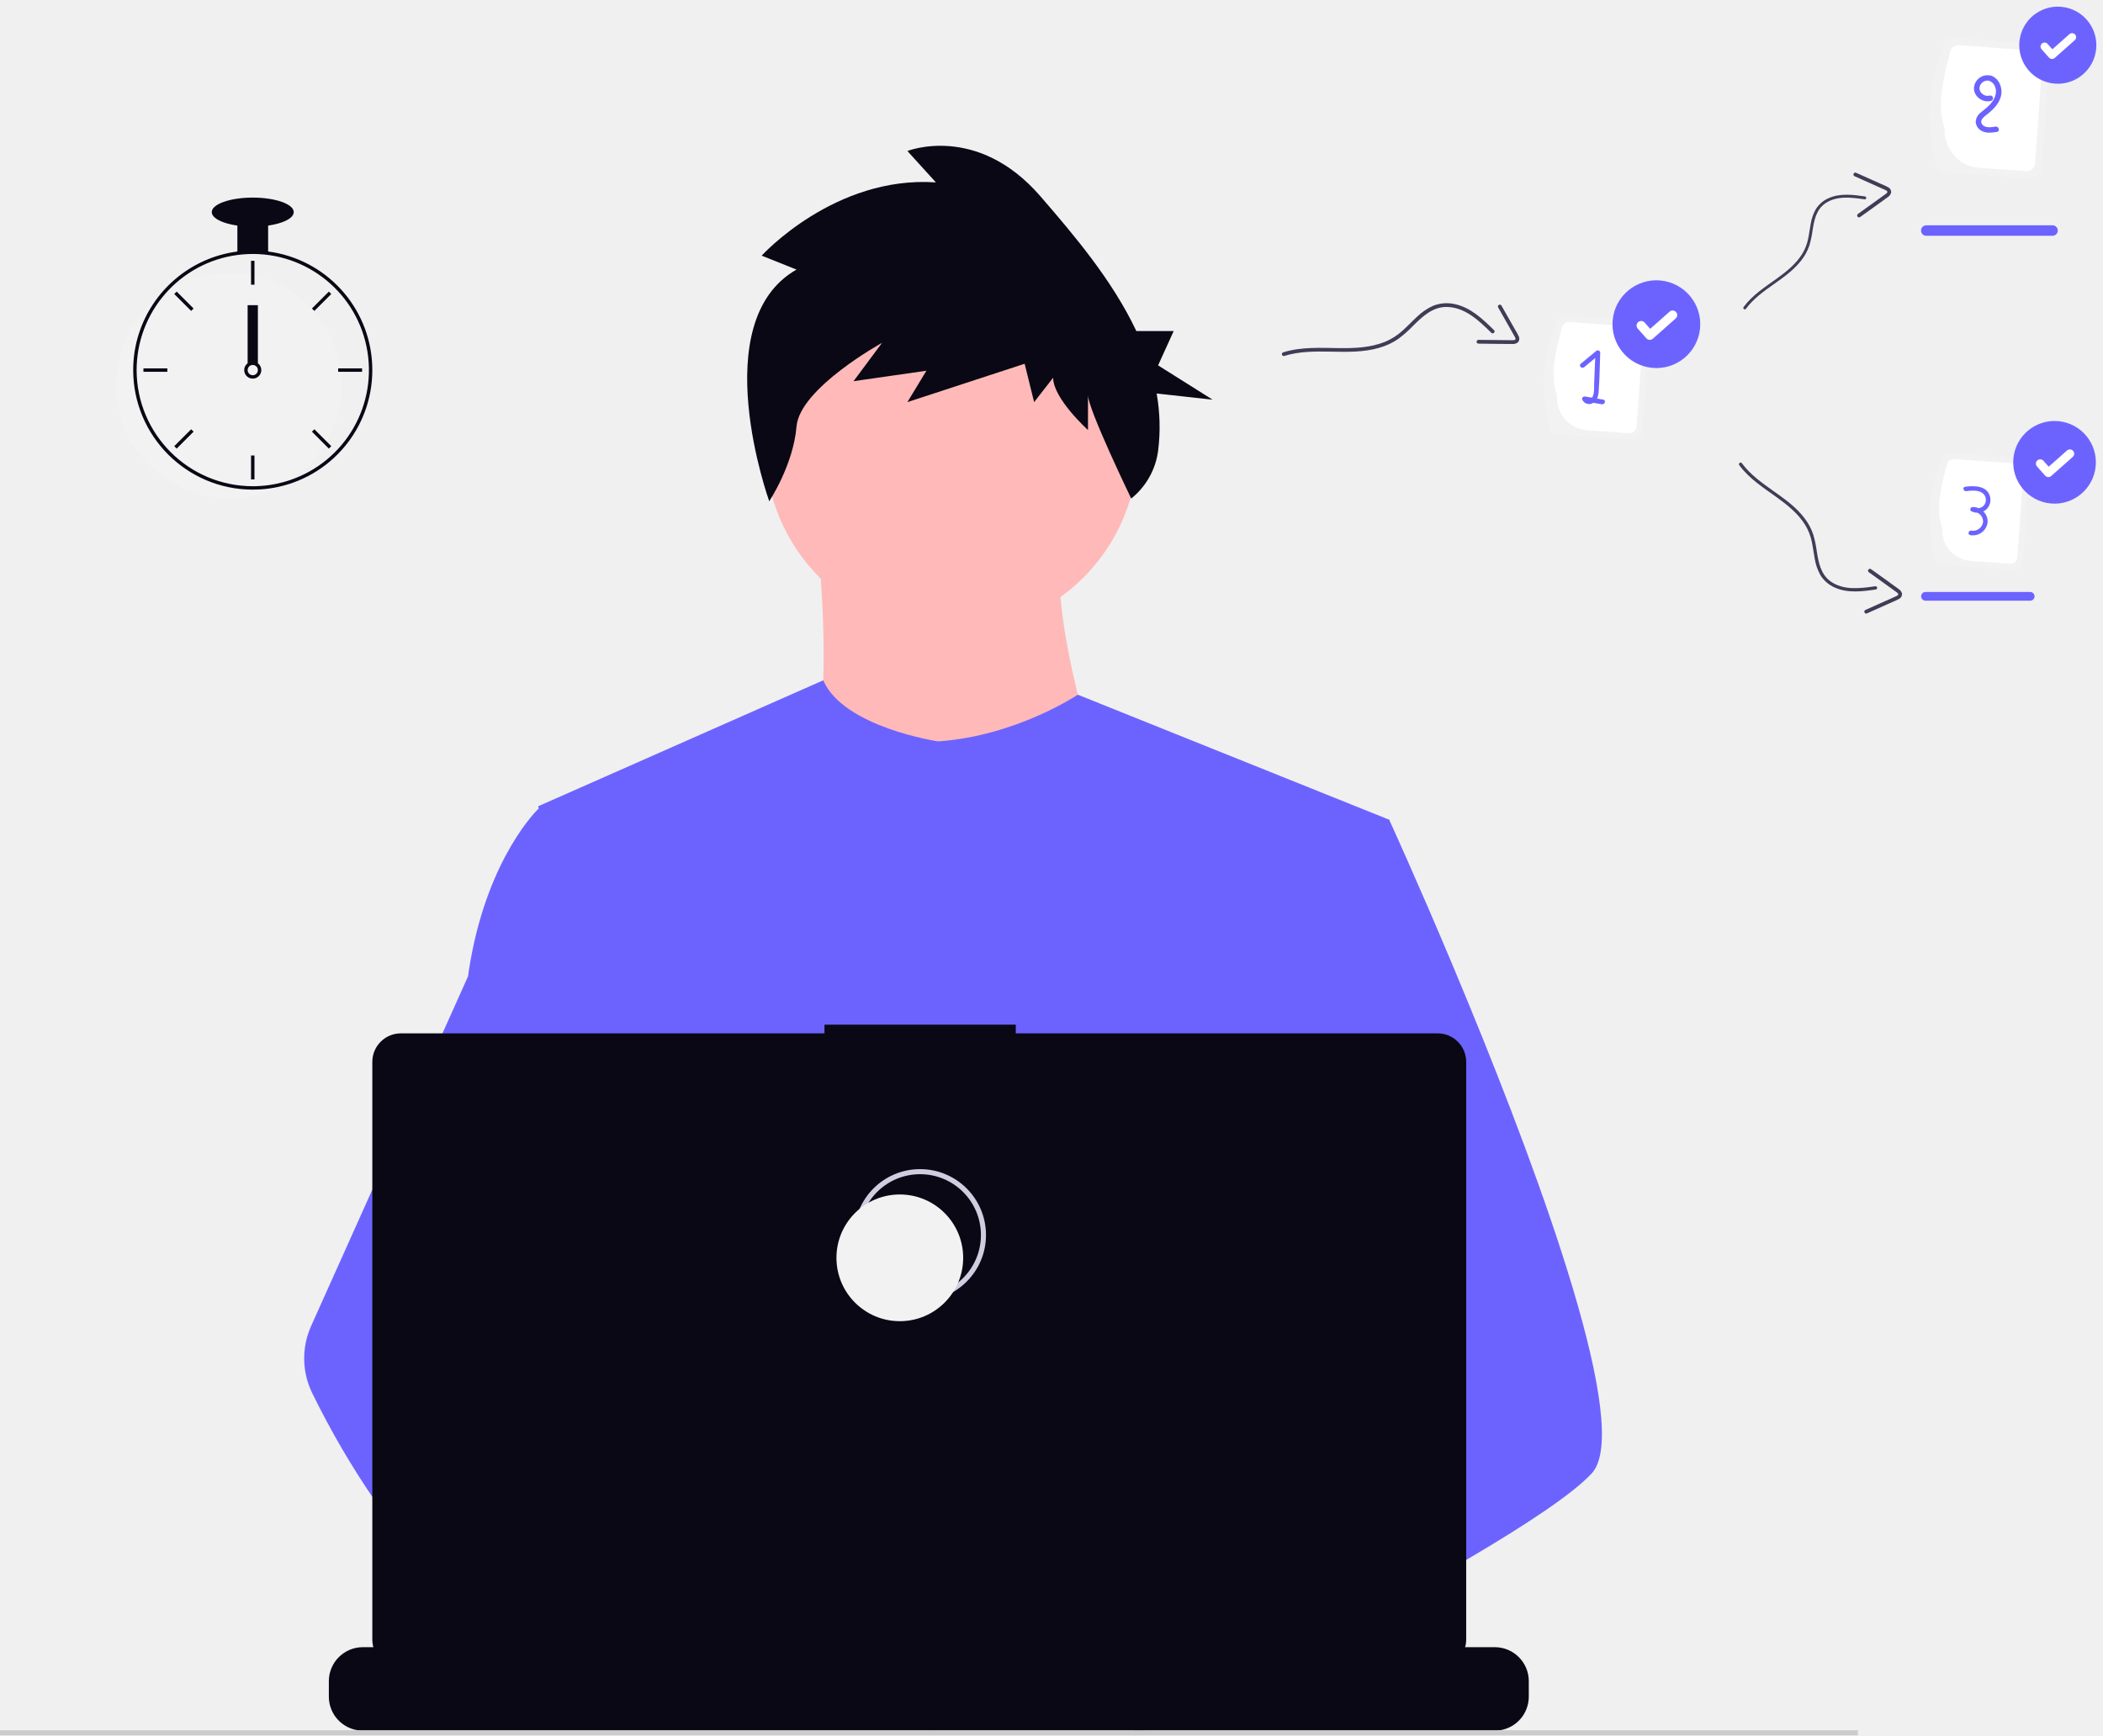
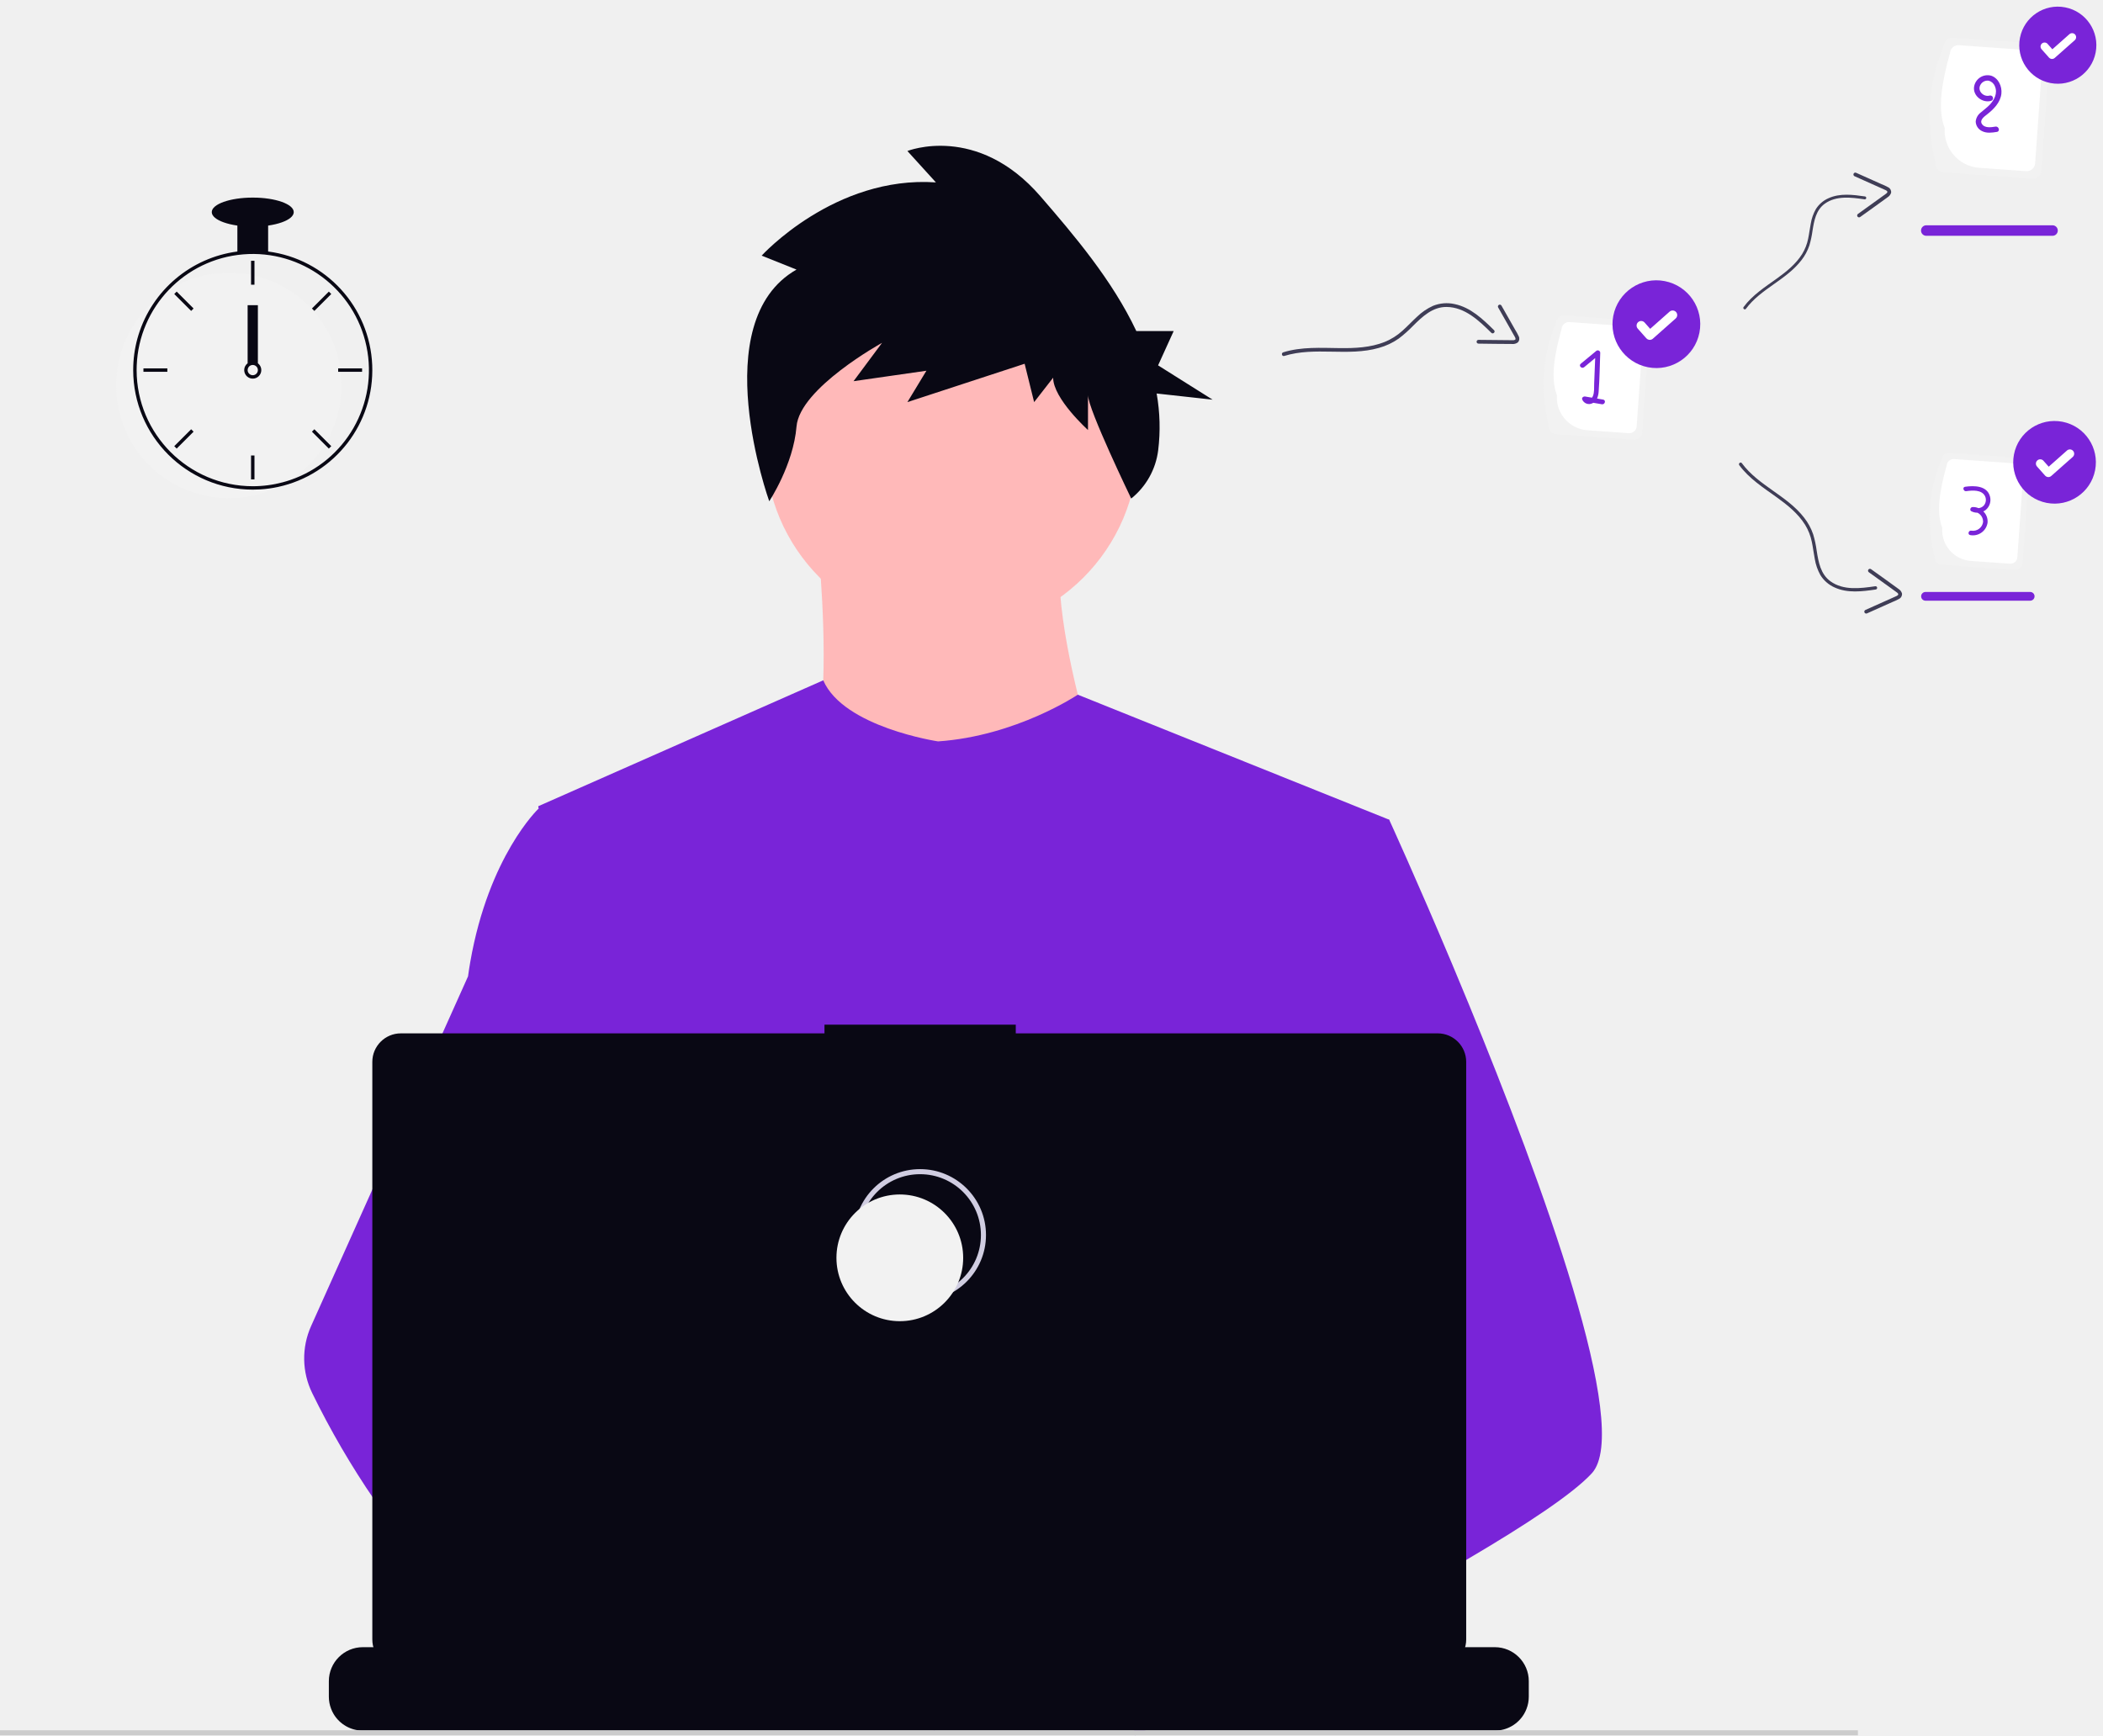
<svg xmlns="http://www.w3.org/2000/svg" width="829.692" height="684.73" viewBox="0 0 829.692 684.73" role="img" artist="Katerina Limpitsouni" source="https://undraw.co/">
  <g id="Group_204" data-name="Group 204" transform="translate(-472.5 -182.216)">
-     <path id="Path_3200-295" data-name="Path 3200" d="M581.722,260.562S595.577,365,574.262,376.728s126.823,12.789,126.823,12.789-33.038-90.588-18.118-118.3Z" transform="translate(211.313 115.611)" fill="#ffb9b9" />
+     <path id="Path_3200-622" data-name="Path 3200" d="M581.722,260.562S595.577,365,574.262,376.728s126.823,12.789,126.823,12.789-33.038-90.588-18.118-118.3Z" transform="translate(211.313 115.611)" fill="#ffb9b9" />
    <circle id="Ellipse_512" data-name="Ellipse 512" cx="73.536" cy="73.536" r="73.536" transform="translate(774.386 284.607)" fill="#ffb9b9" />
-     <path id="Path_3201-296" data-name="Path 3201" d="M809.257,390.045l-12.32,56.1-26.05,118.69-.78,6.5-8.99,75.25-5.98,49.99-4.01,33.58c-24.38,12.53-42.05,21.18-42.05,21.18s-1.52-7.62-3.97-17.37c-17.11,5.13-48.77,13.64-75.6,15.34,9.77,10.89-141.12-266.12-146.91-303.16-4.66-29.81-8.16-55-8.9-60.36-.1-.7-.15-1.06-.15-1.06l112.43-49.68c7.99,18.53,45.3,24.1,45.3,24.1,30.91-2.13,55.14-18.43,55.14-18.43Z" transform="translate(211.313 115.611)" fill="#6c63ff" />
-     <path id="Path_3203-297" data-name="Path 3203" d="M575.433,154.235l-13.749-5.5s28.749-31.651,68.747-28.9l-11.25-12.385s27.5-11.009,52.5,17.89c13.141,15.191,28.346,33.048,37.825,53.163h14.725l-6.146,13.532,21.509,13.532-22.077-2.431a75.616,75.616,0,0,1,.6,22.445,29.041,29.041,0,0,1-10.634,19h0s-17.052-35.3-17.052-40.8v13.761s-13.749-12.385-13.749-20.642l-7.5,9.633-3.75-15.137-46.248,15.137,7.5-12.385-28.749,4.128,11.25-15.137s-32.5,17.89-33.749,33.027-10.762,29.481-10.762,29.481S539.184,174.877,575.433,154.235Z" transform="translate(211.313 134.35)" fill="#090814" />
-     <path id="Path_3204-298" data-name="Path 3204" d="M889.187,647.955c-7.49,8.12-26.05,20.35-48.55,33.59-8.37,4.92-17.28,9.99-26.37,15.03-21.69,12.03-44.4,23.95-63.14,33.58-24.38,12.53-42.05,21.18-42.05,21.18s-1.52-7.62-3.97-17.37c-3.28-13.05-8.22-29.92-13.37-37.39-.18-.26-.36-.5-.54-.74-1.5-1.97-3.01-3.12-4.5-3.12l74.42-46.13,32.16-19.94-23.17-55.31-29.06-69.38,17.54-55.81,17.63-56.1h33.04s10.94,23.88,24.93,57.18c2.09,4.98,4.25,10.17,6.45,15.53C869.417,532.755,905.3,630.5,889.187,647.955Z" transform="translate(211.313 115.611)" fill="#6c63ff" />
-     <path id="Path_3206-299" data-name="Path 3206" d="M556.677,695.915a47.791,47.791,0,0,0-8.1.66c-22.99,3.95-29.77,24.76-31.7,38.7a71.847,71.847,0,0,0-.7,12.86l-20.31-15.62-7.4-5.69c-17.81-6.21-33.68-17.24-47.44-30.25a238.48,238.48,0,0,1-31.95-37.89,334.145,334.145,0,0,1-24.72-42.4,31.184,31.184,0,0,1-.43-26.45l25.15-56.05,36.76-81.92q.4-2.925.89-5.72c7.29-41.8,26.82-60.36,26.82-60.36h14.92l9.98,60.36,12.4,74.99-8.69,28.34-20.08,65.45,19.19,20.84Z" transform="translate(211.313 115.611)" fill="#6c63ff" />
-     <path id="Path_3208-300" data-name="Path 3208" d="M864.337,765.775v6.07a13.338,13.338,0,0,1-.91,4.87,13.693,13.693,0,0,1-.97,2,13.438,13.438,0,0,1-11.55,6.56H404.357a13.437,13.437,0,0,1-11.55-6.56,13.685,13.685,0,0,1-.97-2,13.339,13.339,0,0,1-.91-4.87v-6.07a13.426,13.426,0,0,1,13.43-13.43H430.1v-2.83a.559.559,0,0,1,.56-.56h13.43a.559.559,0,0,1,.56.56v2.83h8.39v-2.83a.559.559,0,0,1,.56-.56h13.43a.559.559,0,0,1,.56.56v2.83h8.4v-2.83a.559.559,0,0,1,.56-.56h13.43a.559.559,0,0,1,.56.56v2.83h8.39v-2.83a.559.559,0,0,1,.56-.56h13.43a.559.559,0,0,1,.56.56v2.83h8.39v-2.83a.559.559,0,0,1,.56-.56h13.43a.559.559,0,0,1,.56.56v2.83h8.4v-2.83a.559.559,0,0,1,.56-.56h13.43a.559.559,0,0,1,.56.56v2.83h8.39v-2.83a.559.559,0,0,1,.56-.56h105.2a.559.559,0,0,1,.56.56v2.83h8.4v-2.83a.559.559,0,0,1,.56-.56h13.43a.566.566,0,0,1,.56.56v2.83h8.39v-2.83a.559.559,0,0,1,.56-.56h13.43a.559.559,0,0,1,.56.56v2.83h8.39v-2.83a.559.559,0,0,1,.56-.56h13.43a.559.559,0,0,1,.56.56v2.83h8.4v-2.83a.559.559,0,0,1,.56-.56H765.3a.557.557,0,0,1,.55.56v2.83h8.4v-2.83a.559.559,0,0,1,.56-.56h13.43a.559.559,0,0,1,.56.56v2.83h8.39v-2.83a.559.559,0,0,1,.56-.56h13.43a.559.559,0,0,1,.56.56v2.83h39.17a13.426,13.426,0,0,1,13.43,13.43Z" transform="translate(211.313 79.816)" fill="#090814" />
+     <path id="Path_3201-623" data-name="Path 3201" d="M809.257,390.045l-12.32,56.1-26.05,118.69-.78,6.5-8.99,75.25-5.98,49.99-4.01,33.58c-24.38,12.53-42.05,21.18-42.05,21.18s-1.52-7.62-3.97-17.37c-17.11,5.13-48.77,13.64-75.6,15.34,9.77,10.89-141.12-266.12-146.91-303.16-4.66-29.81-8.16-55-8.9-60.36-.1-.7-.15-1.06-.15-1.06l112.43-49.68c7.99,18.53,45.3,24.1,45.3,24.1,30.91-2.13,55.14-18.43,55.14-18.43Z" transform="translate(211.313 115.611)" fill="#7924d8" />
+     <path id="Path_3203-624" data-name="Path 3203" d="M575.433,154.235l-13.749-5.5s28.749-31.651,68.747-28.9l-11.25-12.385s27.5-11.009,52.5,17.89c13.141,15.191,28.346,33.048,37.825,53.163h14.725l-6.146,13.532,21.509,13.532-22.077-2.431a75.616,75.616,0,0,1,.6,22.445,29.041,29.041,0,0,1-10.634,19h0s-17.052-35.3-17.052-40.8v13.761s-13.749-12.385-13.749-20.642l-7.5,9.633-3.75-15.137-46.248,15.137,7.5-12.385-28.749,4.128,11.25-15.137s-32.5,17.89-33.749,33.027-10.762,29.481-10.762,29.481S539.184,174.877,575.433,154.235Z" transform="translate(211.313 134.35)" fill="#090814" />
+     <path id="Path_3204-625" data-name="Path 3204" d="M889.187,647.955c-7.49,8.12-26.05,20.35-48.55,33.59-8.37,4.92-17.28,9.99-26.37,15.03-21.69,12.03-44.4,23.95-63.14,33.58-24.38,12.53-42.05,21.18-42.05,21.18s-1.52-7.62-3.97-17.37c-3.28-13.05-8.22-29.92-13.37-37.39-.18-.26-.36-.5-.54-.74-1.5-1.97-3.01-3.12-4.5-3.12l74.42-46.13,32.16-19.94-23.17-55.31-29.06-69.38,17.54-55.81,17.63-56.1h33.04s10.94,23.88,24.93,57.18c2.09,4.98,4.25,10.17,6.45,15.53C869.417,532.755,905.3,630.5,889.187,647.955Z" transform="translate(211.313 115.611)" fill="#7924d8" />
+     <path id="Path_3206-626" data-name="Path 3206" d="M556.677,695.915a47.791,47.791,0,0,0-8.1.66c-22.99,3.95-29.77,24.76-31.7,38.7a71.847,71.847,0,0,0-.7,12.86l-20.31-15.62-7.4-5.69c-17.81-6.21-33.68-17.24-47.44-30.25a238.48,238.48,0,0,1-31.95-37.89,334.145,334.145,0,0,1-24.72-42.4,31.184,31.184,0,0,1-.43-26.45l25.15-56.05,36.76-81.92q.4-2.925.89-5.72c7.29-41.8,26.82-60.36,26.82-60.36h14.92l9.98,60.36,12.4,74.99-8.69,28.34-20.08,65.45,19.19,20.84Z" transform="translate(211.313 115.611)" fill="#7924d8" />
+     <path id="Path_3208-627" data-name="Path 3208" d="M864.337,765.775v6.07a13.338,13.338,0,0,1-.91,4.87,13.693,13.693,0,0,1-.97,2,13.438,13.438,0,0,1-11.55,6.56H404.357a13.437,13.437,0,0,1-11.55-6.56,13.685,13.685,0,0,1-.97-2,13.339,13.339,0,0,1-.91-4.87v-6.07a13.426,13.426,0,0,1,13.43-13.43H430.1v-2.83a.559.559,0,0,1,.56-.56h13.43a.559.559,0,0,1,.56.56v2.83h8.39v-2.83a.559.559,0,0,1,.56-.56h13.43a.559.559,0,0,1,.56.56v2.83h8.4v-2.83a.559.559,0,0,1,.56-.56h13.43a.559.559,0,0,1,.56.56v2.83h8.39v-2.83a.559.559,0,0,1,.56-.56h13.43a.559.559,0,0,1,.56.56v2.83h8.39v-2.83a.559.559,0,0,1,.56-.56h13.43a.559.559,0,0,1,.56.56v2.83h8.4v-2.83a.559.559,0,0,1,.56-.56h13.43a.559.559,0,0,1,.56.56v2.83h8.39v-2.83a.559.559,0,0,1,.56-.56h105.2a.559.559,0,0,1,.56.56v2.83h8.4v-2.83a.559.559,0,0,1,.56-.56h13.43a.566.566,0,0,1,.56.56v2.83h8.39v-2.83a.559.559,0,0,1,.56-.56h13.43a.559.559,0,0,1,.56.56v2.83h8.39v-2.83a.559.559,0,0,1,.56-.56h13.43a.559.559,0,0,1,.56.56v2.83h8.4v-2.83a.559.559,0,0,1,.56-.56H765.3a.557.557,0,0,1,.55.56v2.83h8.4v-2.83a.559.559,0,0,1,.56-.56h13.43a.559.559,0,0,1,.56.56v2.83h8.39v-2.83a.559.559,0,0,1,.56-.56h13.43a.559.559,0,0,1,.56.56v2.83h39.17a13.426,13.426,0,0,1,13.43,13.43Z" transform="translate(211.313 79.816)" fill="#090814" />
    <rect id="Rectangle_742" data-name="Rectangle 742" width="733" height="2" transform="translate(472.5 864.946)" fill="#ccc" />
-     <path id="Path_3209-301" data-name="Path 3209" d="M828.381,510.145H661.938v-3.431H586.466v3.431H419.337A11.259,11.259,0,0,0,408.079,521.4V749.315a11.259,11.259,0,0,0,11.259,11.259H828.381a11.259,11.259,0,0,0,11.259-11.259V521.4a11.259,11.259,0,0,0-11.259-11.259Z" transform="translate(211.313 79.816)" fill="#090814" />
+     <path id="Path_3209-628" data-name="Path 3209" d="M828.381,510.145H661.938v-3.431H586.466v3.431H419.337A11.259,11.259,0,0,0,408.079,521.4V749.315a11.259,11.259,0,0,0,11.259,11.259H828.381a11.259,11.259,0,0,0,11.259-11.259V521.4a11.259,11.259,0,0,0-11.259-11.259Z" transform="translate(211.313 79.816)" fill="#090814" />
    <circle id="Ellipse_513" data-name="Ellipse 513" cx="25" cy="25" r="25" transform="translate(810.5 644.531)" fill="none" stroke="#d0cde1" stroke-miterlimit="10" stroke-width="2" />
    <circle id="Ellipse_514" data-name="Ellipse 514" cx="25" cy="25" r="25" transform="translate(802.5 653.531)" fill="#f2f2f2" />
    <ellipse id="Ellipse_515" data-name="Ellipse 515" cx="44.477" cy="44.477" rx="44.477" ry="44.477" transform="translate(518.309 289.834)" fill="#f2f2f2" />
-     <path id="Path_3212-302" data-name="Path 3212" d="M281.185,161.578a48.073,48.073,0,0,0-12.13,0A47.3,47.3,0,0,0,230.03,194.49a46.651,46.651,0,0,0-2.049,12.143c-.02.573-.034,1.152-.034,1.732a47.219,47.219,0,0,0,47.172,47.172c1,0,2.008-.034,3-.094a46.654,46.654,0,0,0,6.914-.957,47.178,47.178,0,0,0-3.848-92.909Zm8.7,90.173h-.007a45.356,45.356,0,0,1-11.759,2.338c-.991.067-1.995.1-3,.1A45.88,45.88,0,0,1,229.3,208.366c0-.58.013-1.159.034-1.732a45.824,45.824,0,1,1,60.556,45.117Z" transform="translate(297.101 119.88)" fill="#090814" />
+     <path id="Path_3212-629" data-name="Path 3212" d="M281.185,161.578a48.073,48.073,0,0,0-12.13,0A47.3,47.3,0,0,0,230.03,194.49a46.651,46.651,0,0,0-2.049,12.143c-.02.573-.034,1.152-.034,1.732a47.219,47.219,0,0,0,47.172,47.172c1,0,2.008-.034,3-.094a46.654,46.654,0,0,0,6.914-.957,47.178,47.178,0,0,0-3.848-92.909Zm8.7,90.173h-.007a45.356,45.356,0,0,1-11.759,2.338c-.991.067-1.995.1-3,.1A45.88,45.88,0,0,1,229.3,208.366c0-.58.013-1.159.034-1.732a45.824,45.824,0,1,1,60.556,45.117Z" transform="translate(297.101 119.88)" fill="#090814" />
    <rect id="Rectangle_745" data-name="Rectangle 745" width="1.348" height="9.434" transform="translate(571.547 285.117)" fill="#090814" />
    <rect id="Rectangle_746" data-name="Rectangle 746" width="1.348" height="9.434" transform="translate(541.247 298.226) rotate(-45)" fill="#090814" />
    <rect id="Rectangle_747" data-name="Rectangle 747" width="1.348" height="9.434" transform="translate(529.091 328.92) rotate(-90)" fill="#090814" />
    <rect id="Rectangle_748" data-name="Rectangle 748" width="1.348" height="9.434" transform="translate(542.199 359.218) rotate(-135)" fill="#090814" />
    <rect id="Rectangle_749" data-name="Rectangle 749" width="1.348" height="9.434" transform="translate(596.521 304.896) rotate(-135)" fill="#090814" />
    <rect id="Rectangle_750" data-name="Rectangle 750" width="1.348" height="9.434" transform="translate(605.914 328.92) rotate(-90)" fill="#090814" />
    <rect id="Rectangle_751" data-name="Rectangle 751" width="1.348" height="9.434" transform="translate(595.57 352.547) rotate(-45)" fill="#090814" />
    <rect id="Rectangle_752" data-name="Rectangle 752" width="1.348" height="9.434" transform="translate(571.547 361.94)" fill="#090814" />
-     <path id="Path_3213-303" data-name="Path 3213" d="M311.476,240.006a3.369,3.369,0,0,0-4.043,0,3.468,3.468,0,0,0-.964,1.132,3.37,3.37,0,1,0,5.007-1.132Zm-2.022,4.717a2.028,2.028,0,0,1-2.022-2.022,2.058,2.058,0,0,1,.357-1.146,2.02,2.02,0,1,1,1.664,3.167Z" transform="translate(262.766 85.545)" fill="#090814" />
+     <path id="Path_3213-630" data-name="Path 3213" d="M311.476,240.006a3.369,3.369,0,0,0-4.043,0,3.468,3.468,0,0,0-.964,1.132,3.37,3.37,0,1,0,5.007-1.132Zm-2.022,4.717a2.028,2.028,0,0,1-2.022-2.022,2.058,2.058,0,0,1,.357-1.146,2.02,2.02,0,1,1,1.664,3.167Z" transform="translate(262.766 85.545)" fill="#090814" />
    <rect id="Rectangle_753" data-name="Rectangle 753" width="12.13" height="12.13" transform="translate(566.154 269.617)" fill="#090814" />
    <ellipse id="Ellipse_516" data-name="Ellipse 516" cx="16.173" cy="5.728" rx="16.173" ry="5.728" transform="translate(556.047 260.184)" fill="#090814" />
    <rect id="Rectangle_754" data-name="Rectangle 754" width="4.043" height="22.912" transform="translate(570.198 302.637)" fill="#090814" />
-     <path id="Path_3173-304" data-name="Path 3173" d="M718.414,342.916c-3.279-13.773-2.732-27.339,2.883-40.629a3.113,3.113,0,0,1,3.322-2.882l30.684,2.177a3.113,3.113,0,0,1,2.881,3.322L755.3,345.534a3.113,3.113,0,0,1-3.322,2.882L721.3,346.238A3.113,3.113,0,0,1,718.414,342.916Z" transform="translate(365.104 7.308)" fill="#f2f2f2" />
-     <path id="Path_3174-305" data-name="Path 3174" d="M723.887,332.291c-2.624-6.787-.946-16.121,1.853-26.12a2.915,2.915,0,0,1,3.111-2.7l26.37,1.871a2.915,2.915,0,0,1,2.7,3.111l-2.565,36.154a2.916,2.916,0,0,1-3.111,2.7l-16.336-1.159a12.986,12.986,0,0,1-12.021-13.857Z" transform="translate(362.854 5.829)" fill="#fff" />
-     <path id="Path_3175-306" data-name="Path 3175" d="M748.081,340.447l-2.416-.415a8.117,8.117,0,0,0,.633-2.76c.381-5.085.42-10.218.623-15.314a.966.966,0,0,0-1.629-.675l-6.069,5.027c-.947.784.41,2.128,1.35,1.35l4.356-3.608q-.2,5.008-.4,10.016c-.064,1.6.131,3.548-.525,5.055a2.432,2.432,0,0,1-.348.565l-2.675-.46c-.641-.11-1.456.425-1.174,1.174a2.927,2.927,0,0,0,3.975,1.515,3.222,3.222,0,0,0,.4-.212l3.4.584C748.775,342.494,749.292,340.655,748.081,340.447Z" transform="translate(356.917 -0.556)" fill="#6c63ff" />
-     <path id="Path_3176-307" data-name="Path 3176" d="M998.3,555.384c-3.089-12.972-2.574-25.748,2.715-38.265a2.932,2.932,0,0,1,3.129-2.714l28.9,2.051a2.932,2.932,0,0,1,2.714,3.129l-2.715,38.265a2.932,2.932,0,0,1-3.129,2.714l-28.9-2.051A2.932,2.932,0,0,1,998.3,555.384Z" transform="translate(237.43 -153.484)" fill="#f2f2f2" />
-     <path id="Path_3177-308" data-name="Path 3177" d="M1003.81,545.614c-2.472-6.392-.891-15.183,1.746-24.6a2.746,2.746,0,0,1,2.93-2.542l24.836,1.762a2.745,2.745,0,0,1,2.542,2.93l-2.416,34.051a2.746,2.746,0,0,1-2.93,2.542l-15.385-1.092A12.231,12.231,0,0,1,1003.81,545.614Z" transform="translate(234.953 -155.114)" fill="#fff" />
-     <path id="Path_3178-309" data-name="Path 3178" d="M1026.439,546.282a5.058,5.058,0,0,0,.932-.565,5.158,5.158,0,0,0,1.687-5.364c-1.165-4.281-6.286-4.307-9.822-3.792-1.141.166-.656,1.9.478,1.734,2.383-.347,6.123-.628,7.4,1.975a3.419,3.419,0,0,1-.547,3.766,3.327,3.327,0,0,1-2.023.962,5.348,5.348,0,0,0-2.354-.439c-.833.039-1.3,1.251-.454,1.675a5.4,5.4,0,0,0,2.4.567,3.9,3.9,0,0,1,2.2,3.714,4.029,4.029,0,0,1-4.587,3.379l-.022,0c-1.13-.227-1.613,1.505-.478,1.734a5.843,5.843,0,0,0,6.823-4.66q.023-.124.041-.248A5.46,5.46,0,0,0,1026.439,546.282Z" transform="translate(228.537 -162.275)" fill="#6c63ff" />
-     <path id="Path_3179-310" data-name="Path 3179" d="M944.684,221.736c-3.718-15.615-3.1-30.994,3.268-46.062a3.529,3.529,0,0,1,3.766-3.267l34.786,2.468a3.529,3.529,0,0,1,3.267,3.766L986.5,224.7a3.529,3.529,0,0,1-3.766,3.267L947.951,225.5A3.529,3.529,0,0,1,944.684,221.736Z" transform="translate(291.4 24.716)" fill="#f2f2f2" />
-     <path id="Path_3180-311" data-name="Path 3180" d="M950.062,209.145c-2.975-7.695-1.073-18.277,2.1-29.613a3.305,3.305,0,0,1,3.527-3.06l29.9,2.121a3.306,3.306,0,0,1,3.06,3.527l-2.909,40.989a3.305,3.305,0,0,1-3.527,3.06l-18.52-1.314A14.723,14.723,0,0,1,950.062,209.145Z" transform="translate(289.678 23.583)" fill="#fff" />
-     <path id="Path_3181-312" data-name="Path 3181" d="M973.477,193.076a5.385,5.385,0,0,0-6.82,4.5c-.394,3.562,3.437,6.373,6.754,5.405a1.083,1.083,0,0,0-.575-2.087c-2.431.71-5.024-1.916-3.627-4.262a3.2,3.2,0,0,1,3.265-1.6,3.62,3.62,0,0,1,2.412,2.189c1.193,2.688-.225,5.417-2.1,7.371-1.072,1.114-2.329,1.98-3.484,3a5.037,5.037,0,0,0-1.981,3.574,4.326,4.326,0,0,0,2.461,3.738c1.845.949,3.944.647,5.906.331,1.371-.221.789-2.306-.575-2.087-1.717.276-4.287.695-5.375-1.1-.932-1.533.988-2.879,2.033-3.694,2.628-2.049,5.286-4.7,5.681-8.18C977.772,197.325,976.322,194.063,973.477,193.076Z" transform="translate(284.65 19.026)" fill="#6c63ff" />
-     <path id="Path_3187-313" data-name="Path 3187" d="M524.5,408.774c12.134-3.771,25.124.307,37.325-3.173a25.3,25.3,0,0,0,7.841-3.683,48.73,48.73,0,0,0,5.707-5.079c3.67-3.63,7.656-7.442,13.17-7.4,7.261.055,12.836,5.449,17.676,10.212.684.673,1.738-.38,1.054-1.054-4.447-4.376-9.252-8.993-15.583-10.3a14.38,14.38,0,0,0-8.5.706,22.19,22.19,0,0,0-6.317,4.319c-1.949,1.788-3.747,3.734-5.723,5.494a23.826,23.826,0,0,1-7.02,4.431c-5.593,2.227-11.728,2.5-17.677,2.431-7.468-.081-15.113-.59-22.348,1.658-.913.284-.523,1.722.4,1.437Z" transform="translate(454.666 -86.104)" fill="#3f3d56" />
-     <path id="Path_3188-314" data-name="Path 3188" d="M686.758,390.171l3.73,6.575,1.8,3.182c.321.565.65,1.127.963,1.7.192.35.611.982.211,1.314a1.943,1.943,0,0,1-1.134.177c-.657,0-1.315-.013-1.973-.02l-3.7-.037-7.645-.077a.745.745,0,0,0,0,1.49c4.438.045,8.879.139,13.317.135a3.184,3.184,0,0,0,2.178-.6,2.072,2.072,0,0,0,.4-2.388,22.678,22.678,0,0,0-1.506-2.763l-1.624-2.864-3.73-6.575a.746.746,0,0,0-1.286.752Z" transform="translate(376.793 -86.666)" fill="#3f3d56" />
-     <path id="Path_3192-315" data-name="Path 3192" d="M769.144,324.579c5.844-7.922,15.823-11.338,21.842-19.11a19.6,19.6,0,0,0,3.2-5.9,37.747,37.747,0,0,0,1.232-5.79c.625-3.95,1.364-8.159,4.825-10.663,4.558-3.3,10.513-2.49,15.72-1.738a.577.577,0,0,0,.174-1.141c-4.784-.691-9.9-1.368-14.453.722a11.141,11.141,0,0,0-4.982,4.342,17.2,17.2,0,0,0-1.961,5.6c-.4,2.011-.625,4.051-1.051,6.056a18.456,18.456,0,0,1-2.349,5.988c-2.469,3.957-6.176,6.94-9.919,9.63-4.7,3.376-9.7,6.568-13.189,11.291-.44.6.464,1.315.907.715Z" transform="translate(392.166 -20.509)" fill="#3f3d56" />
-     <path id="Path_3193-316" data-name="Path 3193" d="M884.38,263.394l6.9,3.088,3.339,1.494c.593.266,1.191.523,1.781.8.362.169,1.074.429.948.934-.086.344-.546.62-.809.814-.529.391-1.068.768-1.6,1.153l-3,2.161-6.205,4.466a.745.745,0,0,0,.883,1.2c3.6-2.593,7.236-5.148,10.809-7.78a3.185,3.185,0,0,0,1.4-1.77,2.072,2.072,0,0,0-1.1-2.158,22.688,22.688,0,0,0-2.85-1.334l-3-1.345-6.9-3.088a.746.746,0,0,0-.591,1.368Z" transform="translate(319.761 -11.658)" fill="#3f3d56" />
-     <path id="Path_3194-317" data-name="Path 3194" d="M989.565,279.124h-49.8a2.075,2.075,0,0,1-.013-4.15h49.808a2.075,2.075,0,1,1,.013,4.15Z" transform="translate(292.714 -3.863)" fill="#6c63ff" />
-     <path id="Path_3195-318" data-name="Path 3195" d="M822.271,487.041c6.569,8.906,17.787,12.745,24.553,21.482a22.035,22.035,0,0,1,3.6,6.629,42.434,42.434,0,0,1,1.385,6.508c.7,4.441,1.533,9.171,5.424,11.986,5.124,3.707,11.818,2.8,17.671,1.953a.649.649,0,0,1,.2,1.283c-5.378.777-11.132,1.537-16.247-.812a12.523,12.523,0,0,1-5.6-4.881,19.326,19.326,0,0,1-2.2-6.289c-.446-2.26-.7-4.553-1.182-6.807a20.751,20.751,0,0,0-2.64-6.731c-2.776-4.448-6.942-7.8-11.15-10.825-5.282-3.8-10.909-7.383-14.826-12.692-.494-.67.521-1.479,1.019-.8Z" transform="translate(337.438 -122.06)" fill="#3f3d56" />
-     <path id="Path_3196-319" data-name="Path 3196" d="M937.38,602.648l6.9-3.088,3.339-1.494c.593-.266,1.191-.523,1.781-.8.362-.169,1.074-.429.948-.934-.086-.344-.546-.62-.809-.814-.529-.391-1.068-.768-1.6-1.153l-3-2.161-6.205-4.466a.745.745,0,0,1,.883-1.2c3.6,2.593,7.236,5.148,10.809,7.78a3.184,3.184,0,0,1,1.4,1.77,2.072,2.072,0,0,1-1.1,2.158,22.688,22.688,0,0,1-2.85,1.334l-3,1.345-6.9,3.088a.746.746,0,0,1-.591-1.368Z" transform="translate(271.053 -179.744)" fill="#3f3d56" />
-     <path id="Path_3197-320" data-name="Path 3197" d="M1033.783,609.422H992.415a1.724,1.724,0,0,1-.015-3.447h41.383a1.724,1.724,0,0,1,.015,3.447Z" transform="translate(239.718 -190.183)" fill="#6c63ff" />
+     <path id="Path_3173-631" data-name="Path 3173" d="M718.414,342.916c-3.279-13.773-2.732-27.339,2.883-40.629a3.113,3.113,0,0,1,3.322-2.882l30.684,2.177a3.113,3.113,0,0,1,2.881,3.322L755.3,345.534a3.113,3.113,0,0,1-3.322,2.882L721.3,346.238A3.113,3.113,0,0,1,718.414,342.916Z" transform="translate(365.104 7.308)" fill="#f2f2f2" />
+     <path id="Path_3174-632" data-name="Path 3174" d="M723.887,332.291c-2.624-6.787-.946-16.121,1.853-26.12a2.915,2.915,0,0,1,3.111-2.7l26.37,1.871a2.915,2.915,0,0,1,2.7,3.111l-2.565,36.154a2.916,2.916,0,0,1-3.111,2.7l-16.336-1.159a12.986,12.986,0,0,1-12.021-13.857Z" transform="translate(362.854 5.829)" fill="#fff" />
+     <path id="Path_3175-633" data-name="Path 3175" d="M748.081,340.447l-2.416-.415a8.117,8.117,0,0,0,.633-2.76c.381-5.085.42-10.218.623-15.314a.966.966,0,0,0-1.629-.675l-6.069,5.027c-.947.784.41,2.128,1.35,1.35l4.356-3.608q-.2,5.008-.4,10.016c-.064,1.6.131,3.548-.525,5.055a2.432,2.432,0,0,1-.348.565l-2.675-.46c-.641-.11-1.456.425-1.174,1.174a2.927,2.927,0,0,0,3.975,1.515,3.222,3.222,0,0,0,.4-.212l3.4.584C748.775,342.494,749.292,340.655,748.081,340.447Z" transform="translate(356.917 -0.556)" fill="#7924d8" />
+     <path id="Path_3176-634" data-name="Path 3176" d="M998.3,555.384c-3.089-12.972-2.574-25.748,2.715-38.265a2.932,2.932,0,0,1,3.129-2.714l28.9,2.051a2.932,2.932,0,0,1,2.714,3.129l-2.715,38.265a2.932,2.932,0,0,1-3.129,2.714l-28.9-2.051A2.932,2.932,0,0,1,998.3,555.384Z" transform="translate(237.43 -153.484)" fill="#f2f2f2" />
+     <path id="Path_3177-635" data-name="Path 3177" d="M1003.81,545.614c-2.472-6.392-.891-15.183,1.746-24.6a2.746,2.746,0,0,1,2.93-2.542l24.836,1.762a2.745,2.745,0,0,1,2.542,2.93l-2.416,34.051a2.746,2.746,0,0,1-2.93,2.542l-15.385-1.092A12.231,12.231,0,0,1,1003.81,545.614Z" transform="translate(234.953 -155.114)" fill="#fff" />
+     <path id="Path_3178-636" data-name="Path 3178" d="M1026.439,546.282a5.058,5.058,0,0,0,.932-.565,5.158,5.158,0,0,0,1.687-5.364c-1.165-4.281-6.286-4.307-9.822-3.792-1.141.166-.656,1.9.478,1.734,2.383-.347,6.123-.628,7.4,1.975a3.419,3.419,0,0,1-.547,3.766,3.327,3.327,0,0,1-2.023.962,5.348,5.348,0,0,0-2.354-.439c-.833.039-1.3,1.251-.454,1.675a5.4,5.4,0,0,0,2.4.567,3.9,3.9,0,0,1,2.2,3.714,4.029,4.029,0,0,1-4.587,3.379l-.022,0c-1.13-.227-1.613,1.505-.478,1.734a5.843,5.843,0,0,0,6.823-4.66q.023-.124.041-.248A5.46,5.46,0,0,0,1026.439,546.282Z" transform="translate(228.537 -162.275)" fill="#7924d8" />
+     <path id="Path_3179-637" data-name="Path 3179" d="M944.684,221.736c-3.718-15.615-3.1-30.994,3.268-46.062a3.529,3.529,0,0,1,3.766-3.267l34.786,2.468a3.529,3.529,0,0,1,3.267,3.766L986.5,224.7a3.529,3.529,0,0,1-3.766,3.267L947.951,225.5A3.529,3.529,0,0,1,944.684,221.736Z" transform="translate(291.4 24.716)" fill="#f2f2f2" />
+     <path id="Path_3180-638" data-name="Path 3180" d="M950.062,209.145c-2.975-7.695-1.073-18.277,2.1-29.613a3.305,3.305,0,0,1,3.527-3.06l29.9,2.121a3.306,3.306,0,0,1,3.06,3.527l-2.909,40.989a3.305,3.305,0,0,1-3.527,3.06l-18.52-1.314A14.723,14.723,0,0,1,950.062,209.145Z" transform="translate(289.678 23.583)" fill="#fff" />
+     <path id="Path_3181-639" data-name="Path 3181" d="M973.477,193.076a5.385,5.385,0,0,0-6.82,4.5c-.394,3.562,3.437,6.373,6.754,5.405a1.083,1.083,0,0,0-.575-2.087c-2.431.71-5.024-1.916-3.627-4.262a3.2,3.2,0,0,1,3.265-1.6,3.62,3.62,0,0,1,2.412,2.189c1.193,2.688-.225,5.417-2.1,7.371-1.072,1.114-2.329,1.98-3.484,3a5.037,5.037,0,0,0-1.981,3.574,4.326,4.326,0,0,0,2.461,3.738c1.845.949,3.944.647,5.906.331,1.371-.221.789-2.306-.575-2.087-1.717.276-4.287.695-5.375-1.1-.932-1.533.988-2.879,2.033-3.694,2.628-2.049,5.286-4.7,5.681-8.18C977.772,197.325,976.322,194.063,973.477,193.076Z" transform="translate(284.65 19.026)" fill="#7924d8" />
+     <path id="Path_3187-640" data-name="Path 3187" d="M524.5,408.774c12.134-3.771,25.124.307,37.325-3.173a25.3,25.3,0,0,0,7.841-3.683,48.73,48.73,0,0,0,5.707-5.079c3.67-3.63,7.656-7.442,13.17-7.4,7.261.055,12.836,5.449,17.676,10.212.684.673,1.738-.38,1.054-1.054-4.447-4.376-9.252-8.993-15.583-10.3a14.38,14.38,0,0,0-8.5.706,22.19,22.19,0,0,0-6.317,4.319c-1.949,1.788-3.747,3.734-5.723,5.494a23.826,23.826,0,0,1-7.02,4.431c-5.593,2.227-11.728,2.5-17.677,2.431-7.468-.081-15.113-.59-22.348,1.658-.913.284-.523,1.722.4,1.437Z" transform="translate(454.666 -86.104)" fill="#3f3d56" />
+     <path id="Path_3188-641" data-name="Path 3188" d="M686.758,390.171l3.73,6.575,1.8,3.182c.321.565.65,1.127.963,1.7.192.35.611.982.211,1.314a1.943,1.943,0,0,1-1.134.177c-.657,0-1.315-.013-1.973-.02l-3.7-.037-7.645-.077a.745.745,0,0,0,0,1.49c4.438.045,8.879.139,13.317.135a3.184,3.184,0,0,0,2.178-.6,2.072,2.072,0,0,0,.4-2.388,22.678,22.678,0,0,0-1.506-2.763l-1.624-2.864-3.73-6.575a.746.746,0,0,0-1.286.752Z" transform="translate(376.793 -86.666)" fill="#3f3d56" />
+     <path id="Path_3192-642" data-name="Path 3192" d="M769.144,324.579c5.844-7.922,15.823-11.338,21.842-19.11a19.6,19.6,0,0,0,3.2-5.9,37.747,37.747,0,0,0,1.232-5.79c.625-3.95,1.364-8.159,4.825-10.663,4.558-3.3,10.513-2.49,15.72-1.738a.577.577,0,0,0,.174-1.141c-4.784-.691-9.9-1.368-14.453.722a11.141,11.141,0,0,0-4.982,4.342,17.2,17.2,0,0,0-1.961,5.6c-.4,2.011-.625,4.051-1.051,6.056a18.456,18.456,0,0,1-2.349,5.988c-2.469,3.957-6.176,6.94-9.919,9.63-4.7,3.376-9.7,6.568-13.189,11.291-.44.6.464,1.315.907.715Z" transform="translate(392.166 -20.509)" fill="#3f3d56" />
+     <path id="Path_3193-643" data-name="Path 3193" d="M884.38,263.394l6.9,3.088,3.339,1.494c.593.266,1.191.523,1.781.8.362.169,1.074.429.948.934-.086.344-.546.62-.809.814-.529.391-1.068.768-1.6,1.153l-3,2.161-6.205,4.466a.745.745,0,0,0,.883,1.2c3.6-2.593,7.236-5.148,10.809-7.78a3.185,3.185,0,0,0,1.4-1.77,2.072,2.072,0,0,0-1.1-2.158,22.688,22.688,0,0,0-2.85-1.334l-3-1.345-6.9-3.088a.746.746,0,0,0-.591,1.368Z" transform="translate(319.761 -11.658)" fill="#3f3d56" />
+     <path id="Path_3194-644" data-name="Path 3194" d="M989.565,279.124h-49.8a2.075,2.075,0,0,1-.013-4.15h49.808a2.075,2.075,0,1,1,.013,4.15Z" transform="translate(292.714 -3.863)" fill="#7924d8" />
+     <path id="Path_3195-645" data-name="Path 3195" d="M822.271,487.041c6.569,8.906,17.787,12.745,24.553,21.482a22.035,22.035,0,0,1,3.6,6.629,42.434,42.434,0,0,1,1.385,6.508c.7,4.441,1.533,9.171,5.424,11.986,5.124,3.707,11.818,2.8,17.671,1.953a.649.649,0,0,1,.2,1.283c-5.378.777-11.132,1.537-16.247-.812a12.523,12.523,0,0,1-5.6-4.881,19.326,19.326,0,0,1-2.2-6.289c-.446-2.26-.7-4.553-1.182-6.807a20.751,20.751,0,0,0-2.64-6.731c-2.776-4.448-6.942-7.8-11.15-10.825-5.282-3.8-10.909-7.383-14.826-12.692-.494-.67.521-1.479,1.019-.8Z" transform="translate(337.438 -122.06)" fill="#3f3d56" />
+     <path id="Path_3196-646" data-name="Path 3196" d="M937.38,602.648l6.9-3.088,3.339-1.494c.593-.266,1.191-.523,1.781-.8.362-.169,1.074-.429.948-.934-.086-.344-.546-.62-.809-.814-.529-.391-1.068-.768-1.6-1.153l-3-2.161-6.205-4.466a.745.745,0,0,1,.883-1.2c3.6,2.593,7.236,5.148,10.809,7.78a3.184,3.184,0,0,1,1.4,1.77,2.072,2.072,0,0,1-1.1,2.158,22.688,22.688,0,0,1-2.85,1.334l-3,1.345-6.9,3.088a.746.746,0,0,1-.591-1.368Z" transform="translate(271.053 -179.744)" fill="#3f3d56" />
+     <path id="Path_3197-647" data-name="Path 3197" d="M1033.783,609.422H992.415a1.724,1.724,0,0,1-.015-3.447h41.383a1.724,1.724,0,0,1,.015,3.447Z" transform="translate(239.718 -190.183)" fill="#7924d8" />
    <g id="Group_201" data-name="Group 201" transform="translate(1266.529 182.216)">
-       <ellipse id="Ellipse_44" data-name="Ellipse 44" cx="15.209" cy="15.209" rx="15.209" ry="15.209" transform="translate(5.804 0.001) rotate(11)" fill="#6c63ff" />
-       <path id="Path_395-321" data-name="Path 395" d="M5.162,11.567a1.577,1.577,0,0,1-.949-.315L4.2,11.239.622,8.5A1.588,1.588,0,0,1,2.555,5.984L4.87,7.759,10.341.622A1.588,1.588,0,0,1,12.567.328h0l-.034.047.035-.047a1.59,1.59,0,0,1,.294,2.226L6.427,10.946a1.589,1.589,0,0,1-1.263.619Z" transform="translate(12.385 10.9) rotate(11)" fill="#fff" />
+       <ellipse id="Ellipse_44" data-name="Ellipse 44" cx="15.209" cy="15.209" rx="15.209" ry="15.209" transform="translate(5.804 0.001) rotate(11)" fill="#7924d8" />
+       <path id="Path_395-648" data-name="Path 395" d="M5.162,11.567a1.577,1.577,0,0,1-.949-.315L4.2,11.239.622,8.5A1.588,1.588,0,0,1,2.555,5.984L4.87,7.759,10.341.622A1.588,1.588,0,0,1,12.567.328h0l-.034.047.035-.047a1.59,1.59,0,0,1,.294,2.226L6.427,10.946a1.589,1.589,0,0,1-1.263.619Z" transform="translate(12.385 10.9) rotate(11)" fill="#fff" />
    </g>
    <g id="Group_202" data-name="Group 202" transform="translate(1263.958 345.519)">
-       <ellipse id="Ellipse_44-2" data-name="Ellipse 44" cx="16.305" cy="16.305" rx="16.305" ry="16.305" transform="translate(6.222 0) rotate(11)" fill="#6c63ff" />
-       <path id="Path_395-2-322" data-name="Path 395" d="M5.534,12.4a1.691,1.691,0,0,1-1.017-.338L4.5,12.049.667,9.118a1.7,1.7,0,0,1,2.072-2.7l2.482,1.9L11.086.667A1.7,1.7,0,0,1,13.473.351h0L13.437.4l.037-.051a1.7,1.7,0,0,1,.315,2.387l-6.9,9a1.7,1.7,0,0,1-1.354.664Z" transform="translate(13.278 11.685) rotate(11)" fill="#fff" />
+       <ellipse id="Ellipse_44-2" data-name="Ellipse 44" cx="16.305" cy="16.305" rx="16.305" ry="16.305" transform="translate(6.222 0) rotate(11)" fill="#7924d8" />
+       <path id="Path_395-2-649" data-name="Path 395" d="M5.534,12.4a1.691,1.691,0,0,1-1.017-.338L4.5,12.049.667,9.118a1.7,1.7,0,0,1,2.072-2.7l2.482,1.9L11.086.667A1.7,1.7,0,0,1,13.473.351h0L13.437.4l.037-.051a1.7,1.7,0,0,1,.315,2.387l-6.9,9a1.7,1.7,0,0,1-1.354.664Z" transform="translate(13.278 11.685) rotate(11)" fill="#fff" />
    </g>
    <g id="Group_203" data-name="Group 203" transform="translate(1105.688 289.834)">
-       <ellipse id="Ellipse_44-3" data-name="Ellipse 44" cx="17.312" cy="17.312" rx="17.312" ry="17.312" transform="translate(6.607 0) rotate(11)" fill="#6c63ff" />
-       <path id="Path_395-3-323" data-name="Path 395" d="M5.876,13.167a1.8,1.8,0,0,1-1.08-.359l-.019-.015L.708,9.681a1.808,1.808,0,0,1,2.2-2.87L5.544,8.832,11.771.708A1.807,1.807,0,0,1,14.3.373h0l-.039.054.04-.054a1.809,1.809,0,0,1,.334,2.534L7.316,12.46a1.808,1.808,0,0,1-1.438.705Z" transform="translate(14.098 12.407) rotate(11)" fill="#fff" />
+       <ellipse id="Ellipse_44-3" data-name="Ellipse 44" cx="17.312" cy="17.312" rx="17.312" ry="17.312" transform="translate(6.607 0) rotate(11)" fill="#7924d8" />
+       <path id="Path_395-3-650" data-name="Path 395" d="M5.876,13.167a1.8,1.8,0,0,1-1.08-.359l-.019-.015L.708,9.681a1.808,1.808,0,0,1,2.2-2.87L5.544,8.832,11.771.708A1.807,1.807,0,0,1,14.3.373h0l-.039.054.04-.054a1.809,1.809,0,0,1,.334,2.534L7.316,12.46a1.808,1.808,0,0,1-1.438.705Z" transform="translate(14.098 12.407) rotate(11)" fill="#fff" />
    </g>
  </g>
</svg>
